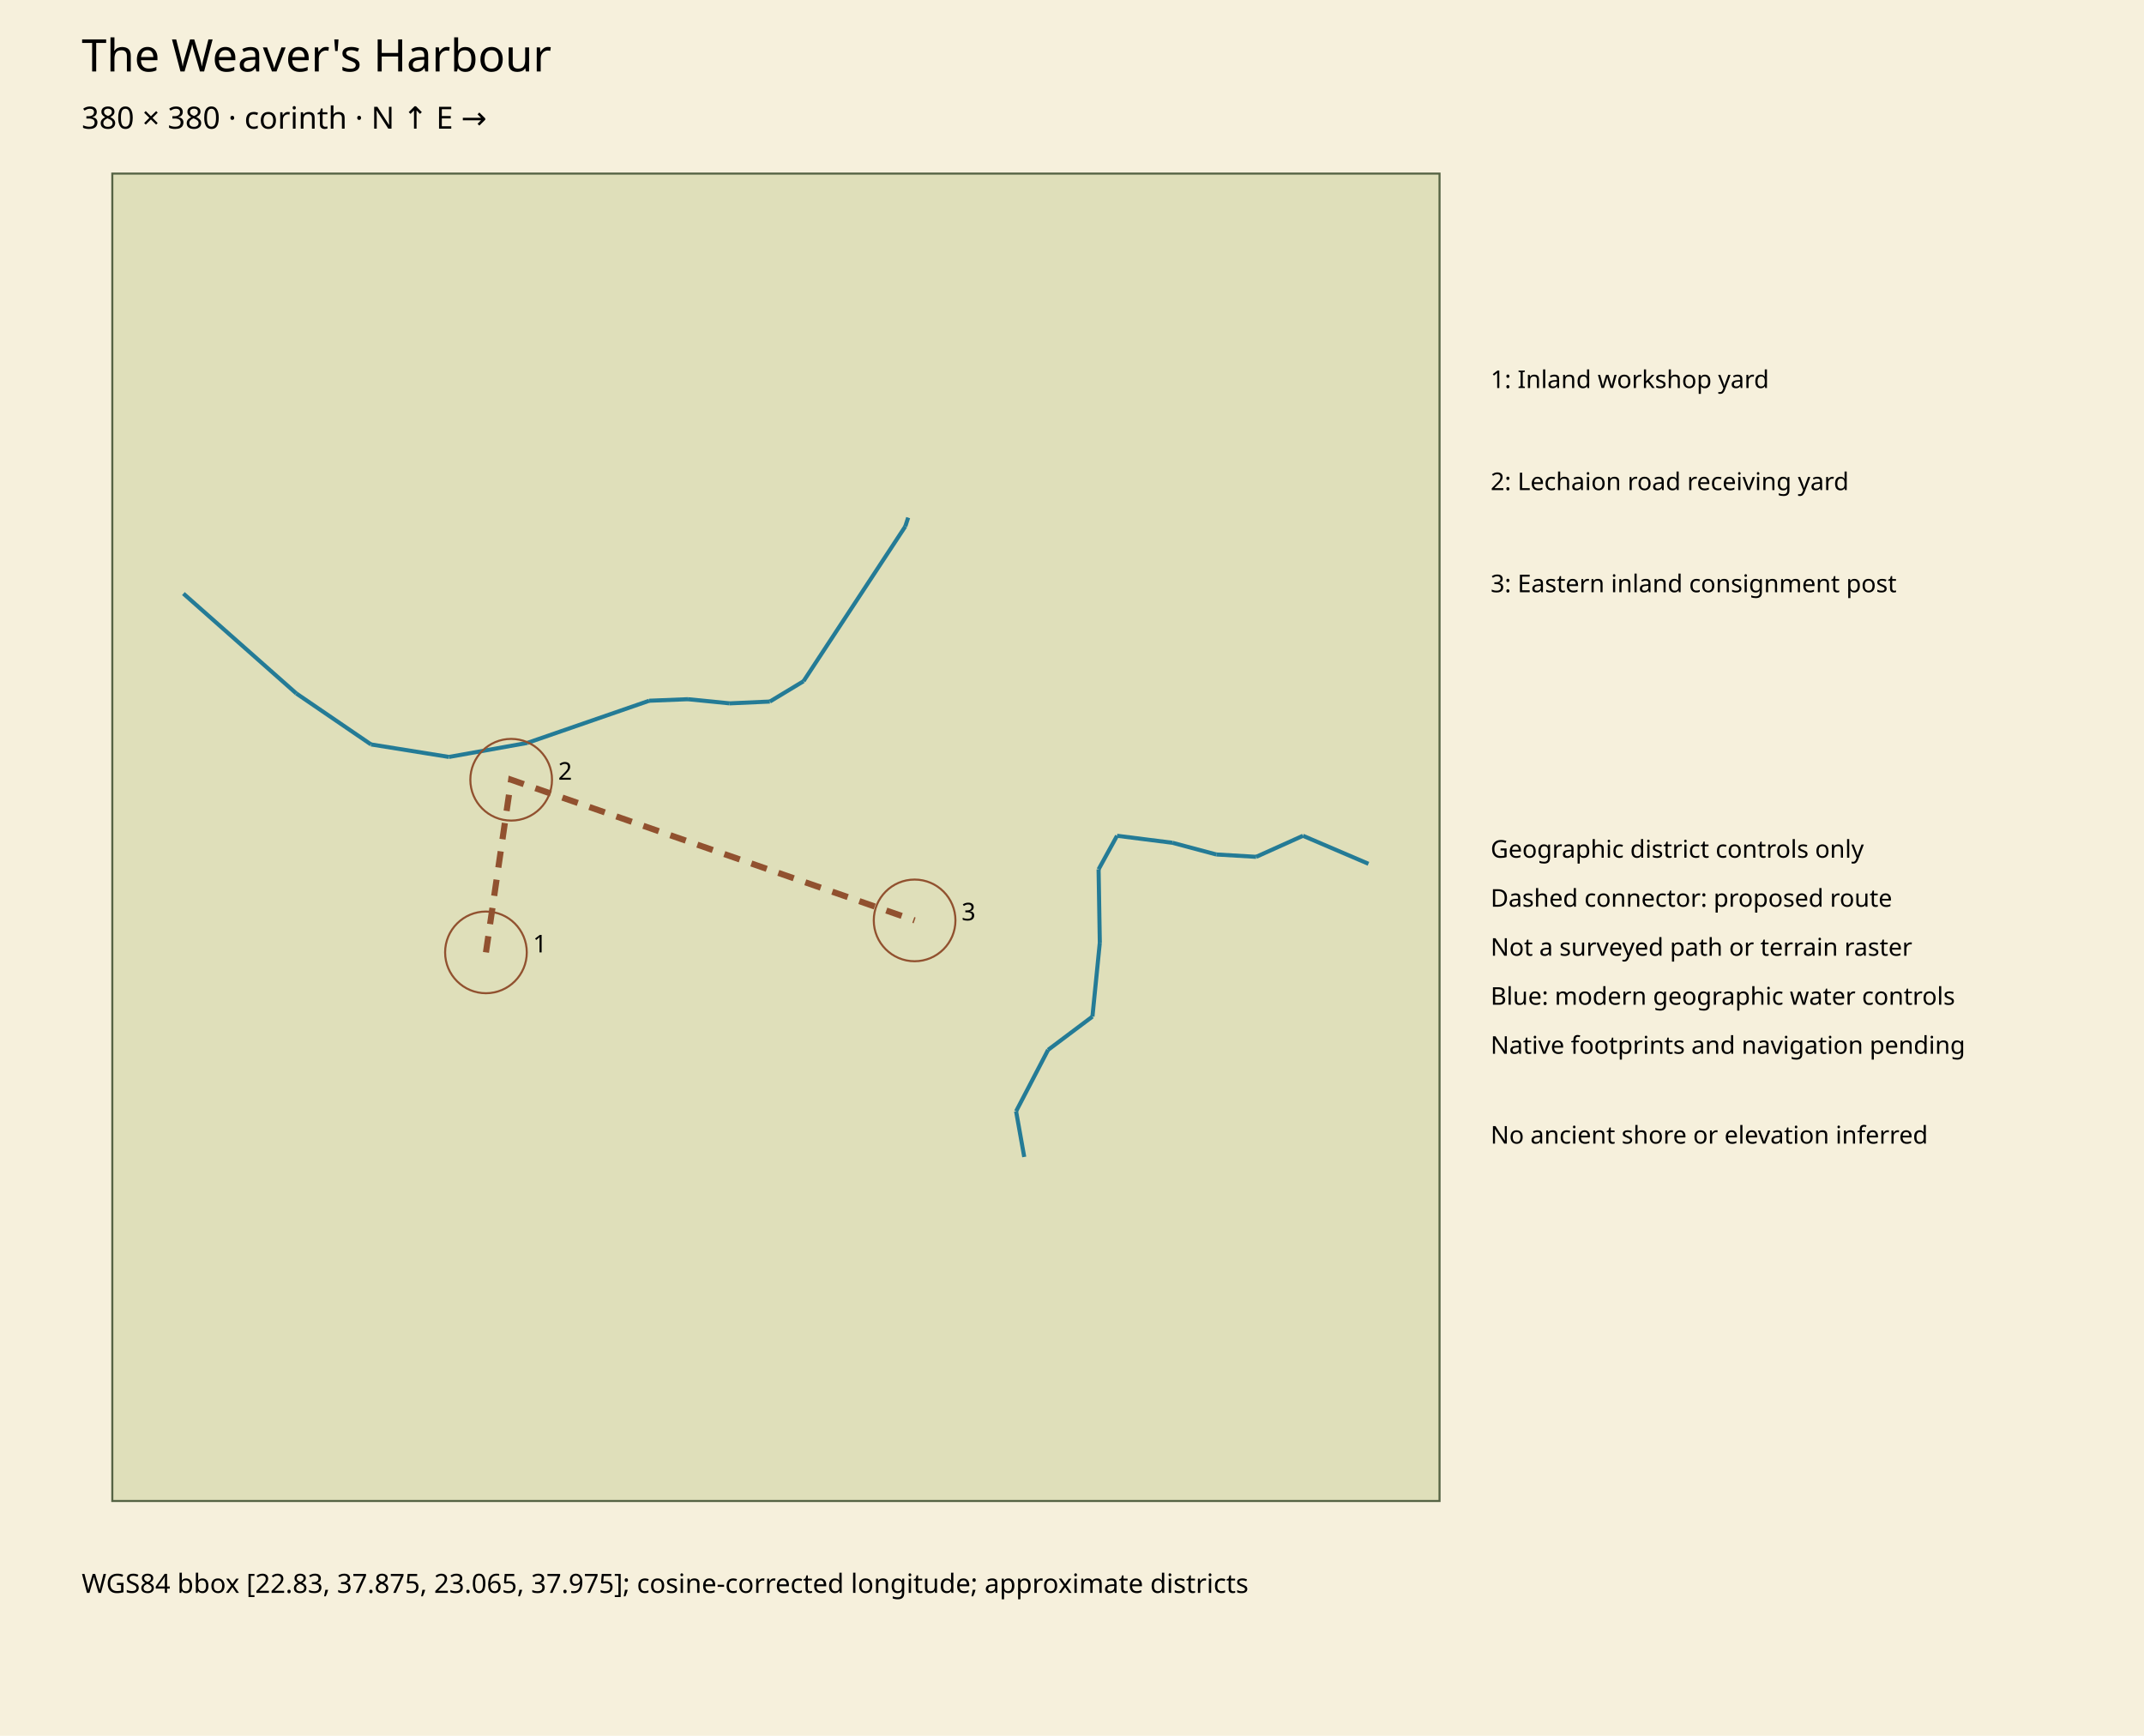
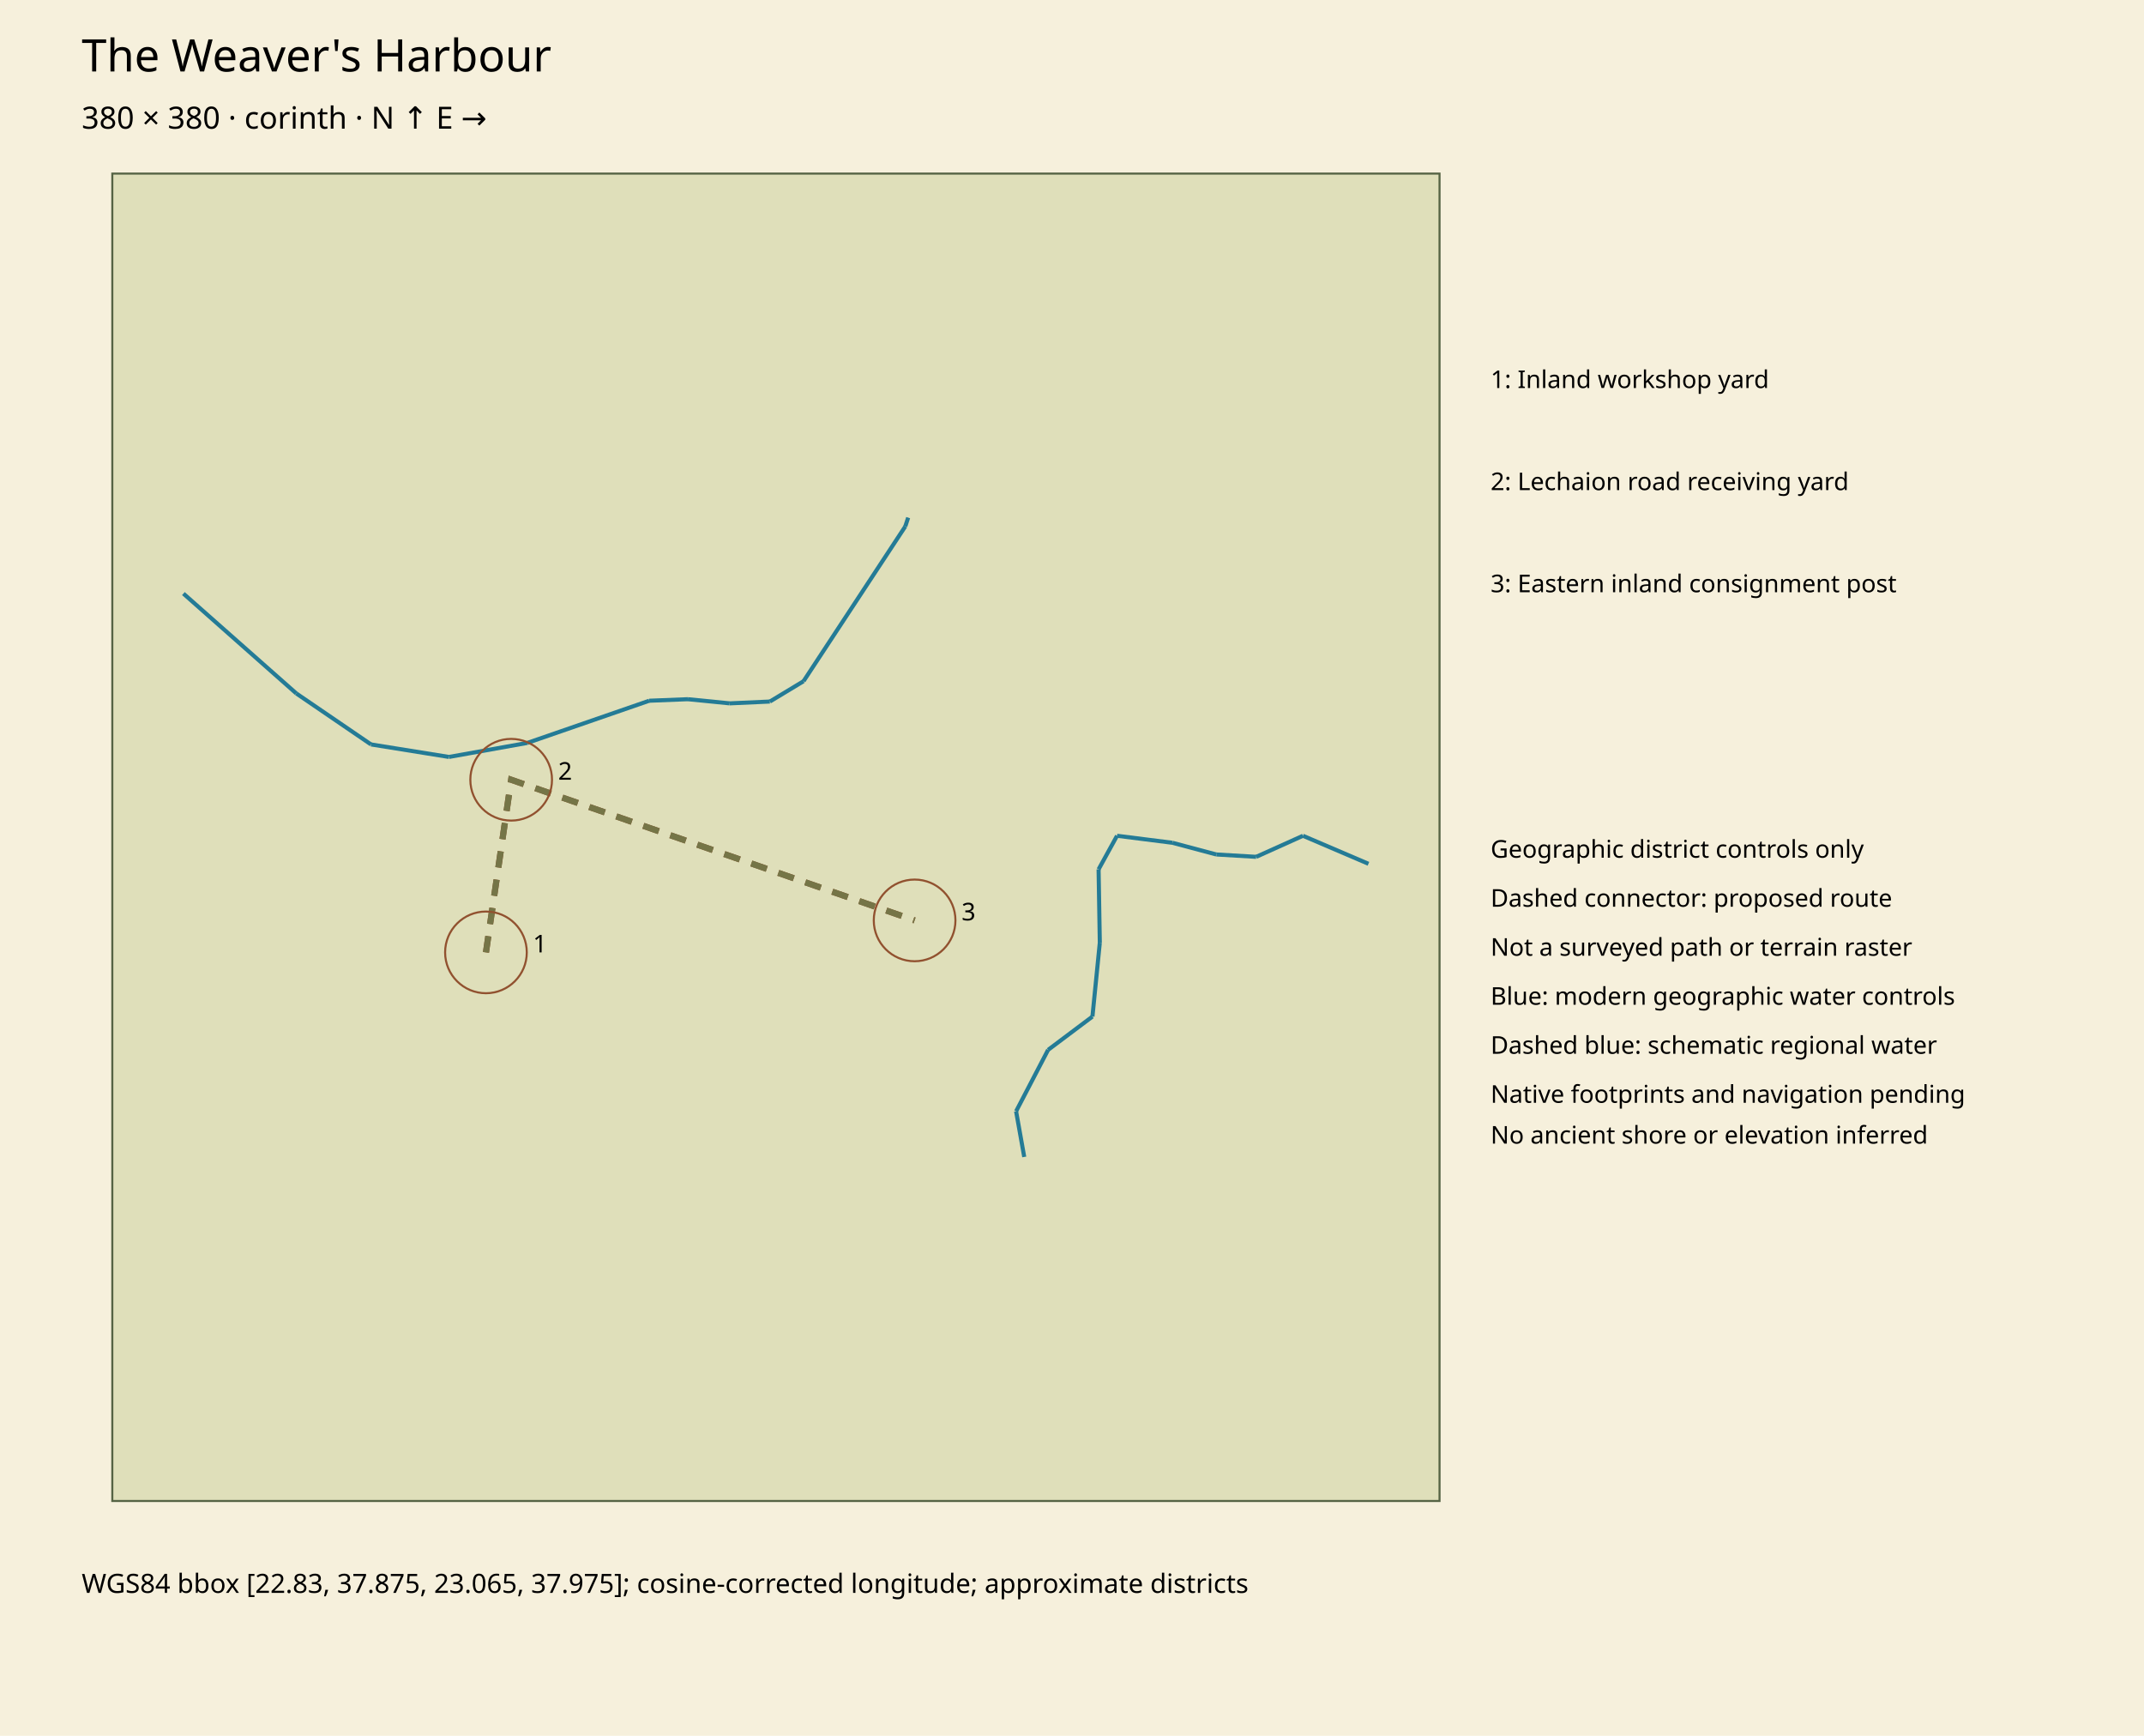
<svg xmlns="http://www.w3.org/2000/svg" viewBox="0 0 1050 850" role="img" aria-label="The Weaver's Harbour geographic districts">
  <rect width="1050" height="850" fill="#f6f0dc" />
  <rect x="55" y="85" width="650" height="650" fill="#dfdfba" stroke="#556344" />
  <text x="40" y="35" font-family="sans-serif" font-size="22">The Weaver's Harbour</text>
  <text x="40" y="63" font-family="sans-serif" font-size="15">380 × 380 · corinth · N ↑ E →</text>
  <polyline points="670.18,422.98 638.11,409.26" fill="none" stroke="#247b96" stroke-width="2" />
  <polyline points="638.11,409.26 615.20,419.57" fill="none" stroke="#247b96" stroke-width="2" />
  <polyline points="615.20,419.57 595.70,418.42" fill="none" stroke="#247b96" stroke-width="2" />
  <polyline points="595.70,418.42 574.19,412.69" fill="none" stroke="#247b96" stroke-width="2" />
  <polyline points="574.19,412.69 547.06,409.26" fill="none" stroke="#247b96" stroke-width="2" />
  <polyline points="547.06,409.26 538.02,425.69" fill="none" stroke="#247b96" stroke-width="2" />
  <polyline points="538.02,425.69 538.62,461.61" fill="none" stroke="#247b96" stroke-width="2" />
  <polyline points="538.62,461.61 535.01,497.79" fill="none" stroke="#247b96" stroke-width="2" />
  <polyline points="535.01,497.79 513.29,514.10" fill="none" stroke="#247b96" stroke-width="2" />
  <polyline points="513.29,514.10 497.62,544.17" fill="none" stroke="#247b96" stroke-width="2" />
  <polyline points="497.62,544.17 501.61,566.53" fill="none" stroke="#247b96" stroke-width="2" />
  <polyline points="89.82,290.67 145.11,339.56" fill="none" stroke="#247b96" stroke-width="2" />
  <polyline points="145.11,339.56 181.69,364.53" fill="none" stroke="#247b96" stroke-width="2" />
  <polyline points="181.69,364.53 219.87,370.66" fill="none" stroke="#247b96" stroke-width="2" />
  <polyline points="219.87,370.66 258.27,363.78" fill="none" stroke="#247b96" stroke-width="2" />
  <polyline points="258.27,363.78 317.95,343.13" fill="none" stroke="#247b96" stroke-width="2" />
  <polyline points="317.95,343.13 336.85,342.38" fill="none" stroke="#247b96" stroke-width="2" />
  <polyline points="336.85,342.38 357.34,344.42" fill="none" stroke="#247b96" stroke-width="2" />
  <polyline points="357.34,344.42 377.03,343.53" fill="none" stroke="#247b96" stroke-width="2" />
  <polyline points="377.03,343.53 393.51,333.58" fill="none" stroke="#247b96" stroke-width="2" />
  <polyline points="393.51,333.58 443.35,257.79" fill="none" stroke="#247b96" stroke-width="2" />
  <polyline points="443.35,257.79 444.76,253.47" fill="none" stroke="#247b96" stroke-width="2" />
-   <polyline points="237.99,466.36 250.34,381.82 447.92,450.70" fill="none" stroke="#91512f" stroke-width="3" stroke-dasharray="8 6" />
+   <polyline data-corridor="main" points="237.99,466.36 250.34,381.82 447.92,450.70" fill="none" stroke="#91512f" stroke-width="3" stroke-dasharray="8 6" />
+   <polyline data-corridor="relief" points="237.99,466.36 250.34,381.82 447.92,450.70" fill="none" stroke="#757547" stroke-width="3" stroke-dasharray="8 6" />
  <circle cx="237.99" cy="466.36" r="20" fill="none" stroke="#91512f" />
  <text x="260.99" y="466.36" font-family="sans-serif">1</text>
  <text x="730" y="190" font-family="sans-serif" font-size="12">1: Inland workshop yard</text>
  <circle cx="250.34" cy="381.82" r="20" fill="none" stroke="#91512f" />
  <text x="273.34" y="381.82" font-family="sans-serif">2</text>
  <text x="730" y="240" font-family="sans-serif" font-size="12">2: Lechaion road receiving yard</text>
  <circle cx="447.92" cy="450.70" r="20" fill="none" stroke="#91512f" />
  <text x="470.92" y="450.70" font-family="sans-serif">3</text>
  <text x="730" y="290" font-family="sans-serif" font-size="12">3: Eastern inland consignment post</text>
  <text x="730" y="420" font-family="sans-serif" font-size="12">Geographic district controls only</text>
  <text x="730" y="444" font-family="sans-serif" font-size="12">Dashed connector: proposed route</text>
  <text x="730" y="468" font-family="sans-serif" font-size="12">Not a surveyed path or terrain raster</text>
  <text x="730" y="492" font-family="sans-serif" font-size="12">Blue: modern geographic water controls</text>
-   <text x="730" y="516" font-family="sans-serif" font-size="12">Native footprints and navigation pending</text>
+   <text x="730" y="516" font-family="sans-serif" font-size="12">Dashed blue: schematic regional water</text>
+   <text x="730" y="540" font-family="sans-serif" font-size="12">Native footprints and navigation pending</text>
  <text x="730" y="560" font-family="sans-serif" font-size="12">No ancient shore or elevation inferred</text>
  <text x="40" y="780" font-family="sans-serif" font-size="13">WGS84 bbox [22.83, 37.875, 23.065, 37.975]; cosine-corrected longitude; approximate districts</text>
</svg>
